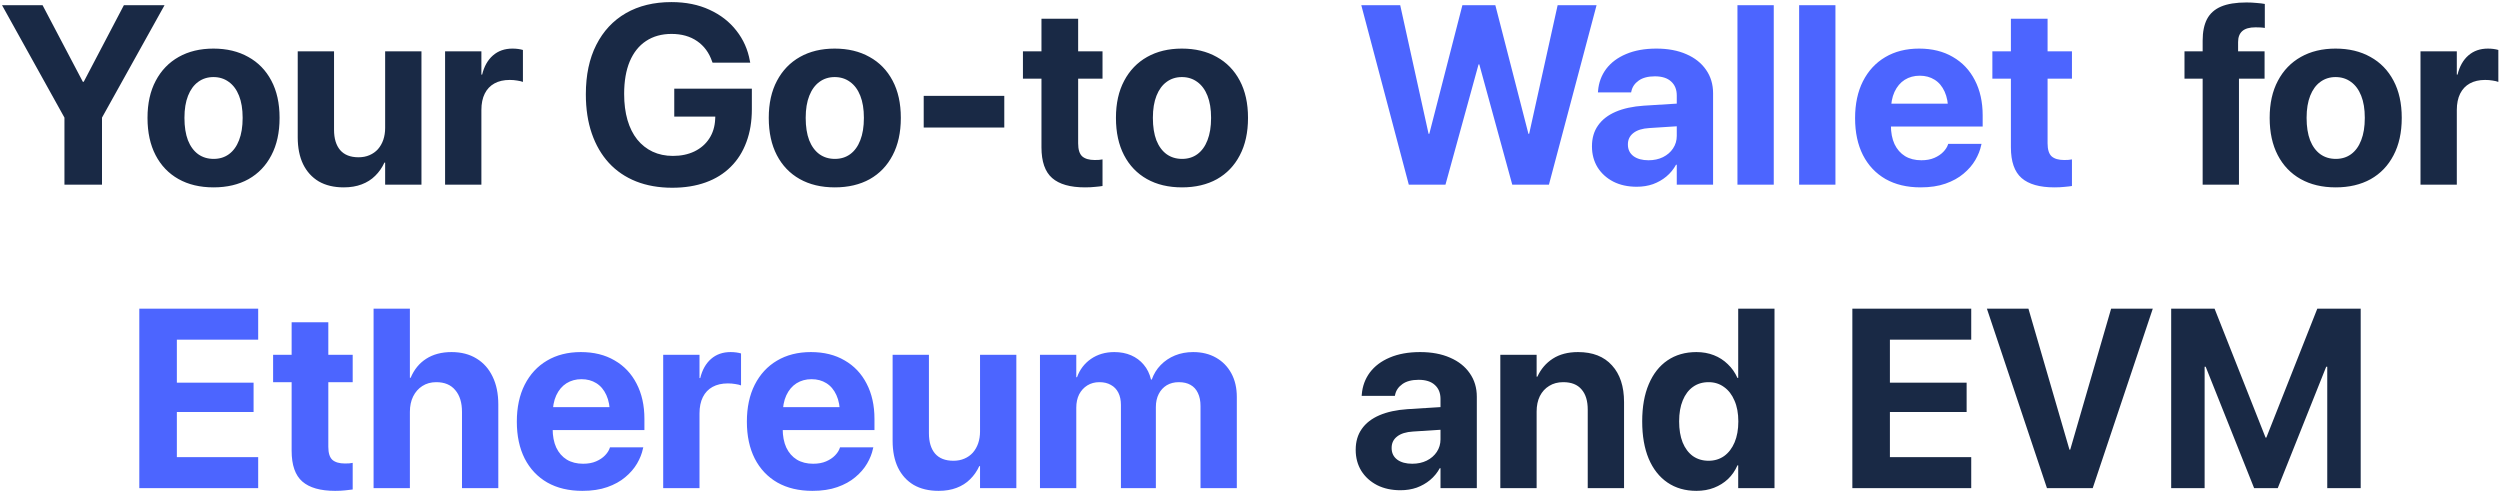
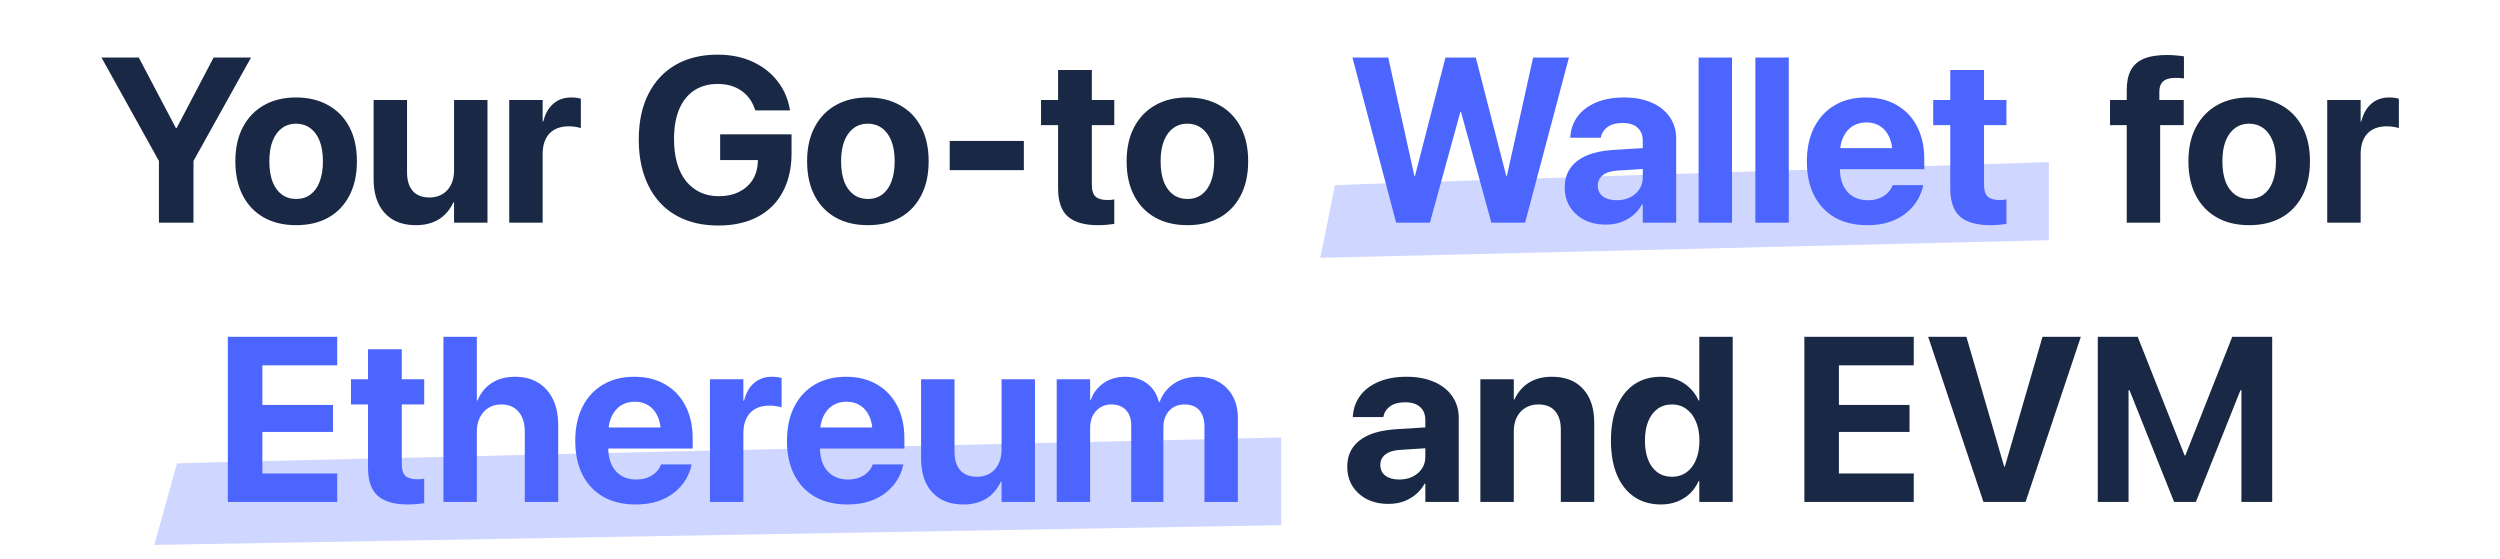
- <svg xmlns="http://www.w3.org/2000/svg" width="1178" height="232" viewBox="0 0 1178 232" fill="none">
-   <path d="M30.367 87V55.418L0.953 2.449H20.055L39.039 38.543H39.449L58.375 2.449H77.535L48.062 55.418V87H30.367ZM100.621 88.289C94.254 88.289 88.746 86.981 84.098 84.363C79.449 81.746 75.856 77.996 73.316 73.113C70.777 68.231 69.508 62.391 69.508 55.594V55.477C69.508 48.719 70.797 42.918 73.375 38.074C75.953 33.191 79.566 29.441 84.215 26.824C88.863 24.207 94.312 22.898 100.562 22.898C106.852 22.898 112.32 24.207 116.969 26.824C121.656 29.402 125.289 33.133 127.867 38.016C130.445 42.859 131.734 48.68 131.734 55.477V55.594C131.734 62.43 130.445 68.289 127.867 73.172C125.328 78.055 121.734 81.805 117.086 84.422C112.438 87 106.949 88.289 100.621 88.289ZM100.68 74.871C103.453 74.871 105.855 74.129 107.887 72.644C109.957 71.121 111.539 68.934 112.633 66.082C113.766 63.191 114.332 59.695 114.332 55.594V55.477C114.332 51.414 113.766 47.957 112.633 45.105C111.5 42.254 109.898 40.086 107.828 38.602C105.758 37.078 103.336 36.316 100.562 36.316C97.828 36.316 95.426 37.078 93.356 38.602C91.324 40.086 89.742 42.254 88.609 45.105C87.477 47.957 86.91 51.414 86.91 55.477V55.594C86.91 59.695 87.457 63.191 88.551 66.082C89.684 68.934 91.285 71.121 93.356 72.644C95.426 74.129 97.867 74.871 100.68 74.871ZM161.969 88.289C157.359 88.289 153.434 87.352 150.191 85.477C146.988 83.562 144.527 80.848 142.809 77.332C141.129 73.816 140.289 69.617 140.289 64.734V24.188H157.398V61.16C157.398 65.262 158.355 68.445 160.27 70.711C162.223 72.977 165.113 74.109 168.941 74.109C170.855 74.109 172.574 73.777 174.098 73.113C175.66 72.449 176.988 71.512 178.082 70.301C179.176 69.051 180.016 67.586 180.602 65.906C181.188 64.188 181.48 62.312 181.48 60.281V24.188H198.59V87H181.48V76.629H181.129C180.035 79.012 178.59 81.082 176.793 82.84C175.035 84.598 172.906 85.945 170.406 86.883C167.945 87.82 165.133 88.289 161.969 88.289ZM209.723 87V24.188H226.832V35.145H227.184C228.121 31.277 229.82 28.27 232.281 26.121C234.742 23.973 237.809 22.898 241.48 22.898C242.418 22.898 243.316 22.957 244.176 23.074C245.035 23.191 245.777 23.348 246.402 23.543V38.602C245.699 38.328 244.801 38.113 243.707 37.957C242.613 37.762 241.441 37.664 240.191 37.664C237.379 37.664 234.977 38.211 232.984 39.305C230.992 40.398 229.469 42 228.414 44.109C227.359 46.219 226.832 48.797 226.832 51.844V87H209.723ZM316.773 88.465C310.445 88.465 304.762 87.469 299.723 85.477C294.723 83.484 290.465 80.594 286.949 76.805C283.434 72.977 280.738 68.348 278.863 62.918C276.988 57.488 276.051 51.336 276.051 44.461V44.402C276.051 35.34 277.691 27.586 280.973 21.141C284.254 14.656 288.902 9.676 294.918 6.199C300.973 2.723 308.121 0.984 316.363 0.984C323.16 0.984 329.156 2.195 334.352 4.617C339.547 7 343.766 10.281 347.008 14.461C350.289 18.641 352.398 23.387 353.336 28.699L353.512 29.52H335.758L335.523 28.934C334.117 24.832 331.773 21.648 328.492 19.383C325.211 17.117 321.188 15.984 316.422 15.984C311.773 15.984 307.77 17.098 304.41 19.324C301.09 21.512 298.531 24.715 296.734 28.934C294.977 33.152 294.098 38.25 294.098 44.227V44.285C294.098 48.855 294.625 52.957 295.68 56.59C296.734 60.184 298.258 63.23 300.25 65.731C302.281 68.231 304.703 70.144 307.516 71.473C310.367 72.801 313.551 73.465 317.066 73.465C320.895 73.465 324.273 72.762 327.203 71.356C330.172 69.91 332.496 67.898 334.176 65.32C335.895 62.703 336.832 59.656 336.988 56.18L337.047 54.949H317.711V41.766H354.273V51.492C354.273 57.234 353.414 62.391 351.695 66.961C350.016 71.531 347.555 75.418 344.312 78.621C341.109 81.824 337.184 84.266 332.535 85.945C327.887 87.625 322.633 88.465 316.773 88.465ZM393.355 88.289C386.988 88.289 381.48 86.981 376.832 84.363C372.184 81.746 368.59 77.996 366.051 73.113C363.512 68.231 362.242 62.391 362.242 55.594V55.477C362.242 48.719 363.531 42.918 366.109 38.074C368.688 33.191 372.301 29.441 376.949 26.824C381.598 24.207 387.047 22.898 393.297 22.898C399.586 22.898 405.055 24.207 409.703 26.824C414.391 29.402 418.023 33.133 420.602 38.016C423.18 42.859 424.469 48.68 424.469 55.477V55.594C424.469 62.43 423.18 68.289 420.602 73.172C418.062 78.055 414.469 81.805 409.82 84.422C405.172 87 399.684 88.289 393.355 88.289ZM393.414 74.871C396.188 74.871 398.59 74.129 400.621 72.644C402.691 71.121 404.273 68.934 405.367 66.082C406.5 63.191 407.066 59.695 407.066 55.594V55.477C407.066 51.414 406.5 47.957 405.367 45.105C404.234 42.254 402.633 40.086 400.562 38.602C398.492 37.078 396.07 36.316 393.297 36.316C390.562 36.316 388.16 37.078 386.09 38.602C384.059 40.086 382.477 42.254 381.344 45.105C380.211 47.957 379.645 51.414 379.645 55.477V55.594C379.645 59.695 380.191 63.191 381.285 66.082C382.418 68.934 384.02 71.121 386.09 72.644C388.16 74.129 390.602 74.871 393.414 74.871ZM435.25 60.105V45.164H473.219V60.105H435.25ZM511.246 88.289C504.293 88.289 499.137 86.824 495.777 83.894C492.418 80.965 490.738 76.141 490.738 69.422V37.078H482.008V24.188H490.738V8.836H508.023V24.188H519.508V37.078H508.023V67.547C508.023 70.477 508.668 72.527 509.957 73.699C511.285 74.832 513.238 75.398 515.816 75.398C516.598 75.398 517.281 75.379 517.867 75.34C518.453 75.262 519 75.184 519.508 75.106V87.644C518.57 87.801 517.398 87.938 515.992 88.055C514.625 88.211 513.043 88.289 511.246 88.289ZM556.949 88.289C550.582 88.289 545.074 86.981 540.426 84.363C535.777 81.746 532.184 77.996 529.645 73.113C527.105 68.231 525.836 62.391 525.836 55.594V55.477C525.836 48.719 527.125 42.918 529.703 38.074C532.281 33.191 535.895 29.441 540.543 26.824C545.191 24.207 550.641 22.898 556.891 22.898C563.18 22.898 568.648 24.207 573.297 26.824C577.984 29.402 581.617 33.133 584.195 38.016C586.773 42.859 588.062 48.68 588.062 55.477V55.594C588.062 62.43 586.773 68.289 584.195 73.172C581.656 78.055 578.062 81.805 573.414 84.422C568.766 87 563.277 88.289 556.949 88.289ZM557.008 74.871C559.781 74.871 562.184 74.129 564.215 72.644C566.285 71.121 567.867 68.934 568.961 66.082C570.094 63.191 570.66 59.695 570.66 55.594V55.477C570.66 51.414 570.094 47.957 568.961 45.105C567.828 42.254 566.227 40.086 564.156 38.602C562.086 37.078 559.664 36.316 556.891 36.316C554.156 36.316 551.754 37.078 549.684 38.602C547.652 40.086 546.07 42.254 544.938 45.105C543.805 47.957 543.238 51.414 543.238 55.477V55.594C543.238 59.695 543.785 63.191 544.879 66.082C546.012 68.934 547.613 71.121 549.684 72.644C551.754 74.129 554.195 74.871 557.008 74.871ZM1037.89 87V37.078H1029.33V24.188H1037.89V19.148C1037.89 15.047 1038.57 11.668 1039.94 9.012C1041.34 6.355 1043.55 4.383 1046.56 3.094C1049.61 1.805 1053.61 1.16 1058.57 1.16C1060.13 1.16 1061.71 1.238 1063.32 1.395C1064.92 1.512 1066.21 1.668 1067.18 1.863V13.172C1066.6 13.055 1065.91 12.977 1065.13 12.938C1064.35 12.898 1063.57 12.879 1062.79 12.879C1059.98 12.879 1057.91 13.465 1056.58 14.637C1055.25 15.809 1054.59 17.527 1054.59 19.793V24.188H1067.07V37.078H1055V87H1037.89ZM1100.58 88.289C1094.21 88.289 1088.71 86.981 1084.06 84.363C1079.41 81.746 1075.82 77.996 1073.28 73.113C1070.74 68.231 1069.47 62.391 1069.47 55.594V55.477C1069.47 48.719 1070.76 42.918 1073.34 38.074C1075.91 33.191 1079.53 29.441 1084.18 26.824C1088.82 24.207 1094.27 22.898 1100.52 22.898C1106.81 22.898 1112.28 24.207 1116.93 26.824C1121.62 29.402 1125.25 33.133 1127.83 38.016C1130.41 42.859 1131.7 48.68 1131.7 55.477V55.594C1131.7 62.43 1130.41 68.289 1127.83 73.172C1125.29 78.055 1121.7 81.805 1117.05 84.422C1112.4 87 1106.91 88.289 1100.58 88.289ZM1100.64 74.871C1103.41 74.871 1105.82 74.129 1107.85 72.644C1109.92 71.121 1111.5 68.934 1112.59 66.082C1113.73 63.191 1114.29 59.695 1114.29 55.594V55.477C1114.29 51.414 1113.73 47.957 1112.59 45.105C1111.46 42.254 1109.86 40.086 1107.79 38.602C1105.72 37.078 1103.3 36.316 1100.52 36.316C1097.79 36.316 1095.39 37.078 1093.32 38.602C1091.29 40.086 1089.7 42.254 1088.57 45.105C1087.44 47.957 1086.87 51.414 1086.87 55.477V55.594C1086.87 59.695 1087.42 63.191 1088.51 66.082C1089.64 68.934 1091.25 71.121 1093.32 72.644C1095.39 74.129 1097.83 74.871 1100.64 74.871ZM1140.54 87V24.188H1157.65V35.145H1158C1158.94 31.277 1160.64 28.27 1163.1 26.121C1165.56 23.973 1168.63 22.898 1172.3 22.898C1173.24 22.898 1174.14 22.957 1175 23.074C1175.86 23.191 1176.6 23.348 1177.22 23.543V38.602C1176.52 38.328 1175.62 38.113 1174.53 37.957C1173.43 37.762 1172.26 37.664 1171.01 37.664C1168.2 37.664 1165.8 38.211 1163.8 39.305C1161.81 40.398 1160.29 42 1159.23 44.109C1158.18 46.219 1157.65 48.797 1157.65 51.844V87H1140.54ZM659.898 230.996C655.719 230.996 652.047 230.195 648.883 228.594C645.719 226.953 643.238 224.707 641.441 221.855C639.684 218.965 638.805 215.684 638.805 212.012V211.895C638.805 208.066 639.762 204.805 641.676 202.109C643.59 199.375 646.363 197.227 649.996 195.664C653.629 194.102 658.043 193.145 663.238 192.793L687.73 191.27V201.934L665.816 203.34C662.535 203.535 660.035 204.316 658.316 205.684C656.598 207.012 655.738 208.789 655.738 211.016V211.133C655.738 213.438 656.617 215.254 658.375 216.582C660.133 217.871 662.496 218.516 665.465 218.516C668.004 218.516 670.27 218.027 672.262 217.051C674.293 216.035 675.875 214.668 677.008 212.949C678.18 211.191 678.766 209.219 678.766 207.031V187.988C678.766 185.215 677.887 183.027 676.129 181.426C674.371 179.785 671.812 178.965 668.453 178.965C665.25 178.965 662.711 179.629 660.836 180.957C658.961 182.285 657.809 183.965 657.379 185.996L657.262 186.523H641.617L641.676 185.82C641.988 181.953 643.258 178.516 645.484 175.508C647.75 172.5 650.875 170.156 654.859 168.477C658.883 166.758 663.648 165.898 669.156 165.898C674.586 165.898 679.293 166.777 683.277 168.535C687.262 170.254 690.348 172.695 692.535 175.859C694.762 179.023 695.875 182.715 695.875 186.934V230H678.766V220.625H678.414C677.242 222.773 675.719 224.629 673.844 226.191C672.008 227.715 669.918 228.906 667.574 229.766C665.23 230.586 662.672 230.996 659.898 230.996ZM706.949 230V167.188H724.059V177.5H724.41C726.051 173.906 728.473 171.074 731.676 169.004C734.879 166.934 738.844 165.898 743.57 165.898C750.484 165.898 755.816 167.988 759.566 172.168C763.355 176.309 765.25 182.07 765.25 189.453V230H748.141V192.969C748.141 188.867 747.164 185.703 745.211 183.477C743.297 181.211 740.426 180.078 736.598 180.078C734.059 180.078 731.852 180.664 729.977 181.836C728.102 182.969 726.637 184.57 725.582 186.641C724.566 188.711 724.059 191.133 724.059 193.906V230H706.949ZM799.352 231.289C794.078 231.289 789.527 229.98 785.699 227.363C781.871 224.746 778.922 220.996 776.852 216.113C774.82 211.23 773.805 205.391 773.805 198.594V198.535C773.805 191.699 774.84 185.859 776.91 181.016C778.98 176.133 781.91 172.402 785.699 169.824C789.527 167.207 794.078 165.898 799.352 165.898C802.32 165.898 805.055 166.387 807.555 167.363C810.055 168.34 812.242 169.746 814.117 171.582C816.031 173.379 817.555 175.547 818.688 178.086H819.039V145.449H836.148V230H819.039V219.277H818.688C817.594 221.777 816.109 223.926 814.234 225.723C812.359 227.48 810.172 228.848 807.672 229.824C805.172 230.801 802.398 231.289 799.352 231.289ZM805.094 217.109C807.867 217.109 810.309 216.367 812.418 214.883C814.527 213.359 816.168 211.211 817.34 208.438C818.512 205.664 819.098 202.383 819.098 198.594V198.535C819.098 194.746 818.492 191.484 817.281 188.75C816.109 185.977 814.469 183.848 812.359 182.363C810.289 180.84 807.867 180.078 805.094 180.078C802.242 180.078 799.781 180.82 797.711 182.305C795.641 183.789 794.039 185.918 792.906 188.691C791.773 191.426 791.207 194.707 791.207 198.535V198.594C791.207 202.383 791.754 205.664 792.848 208.438C793.98 211.211 795.582 213.359 797.652 214.883C799.762 216.367 802.242 217.109 805.094 217.109ZM872.828 230V145.449H928.844V160.039H890.523V180.312H926.676V194.141H890.523V215.41H928.844V230H872.828ZM964.527 230L936.227 145.449H955.797L975.133 211.895H975.484L994.762 145.449H1014.39L986.09 230H964.527ZM1023.06 230V145.449H1043.51L1067.54 206.211H1067.89L1091.91 145.449H1112.36V230H1096.6V172.812H1088.39L1106.09 147.793L1073.28 230H1062.14L1029.33 147.793L1047.03 172.812H1038.82V230H1023.06Z" fill="#192945" />
-   <path d="M663.824 87L641.441 2.449H659.781L673.141 63.035H673.492L689.078 2.449H704.605L720.191 63.035H720.543L733.961 2.449H752.301L729.859 87H712.574L697.047 30.34H696.695L681.109 87H663.824ZM771.227 87.996C767.047 87.996 763.375 87.195 760.211 85.594C757.047 83.953 754.566 81.707 752.77 78.856C751.012 75.965 750.133 72.684 750.133 69.012V68.894C750.133 65.066 751.09 61.805 753.004 59.109C754.918 56.375 757.691 54.227 761.324 52.664C764.957 51.102 769.371 50.145 774.566 49.793L799.059 48.27V58.934L777.145 60.34C773.863 60.535 771.363 61.316 769.645 62.684C767.926 64.012 767.066 65.789 767.066 68.016V68.133C767.066 70.438 767.945 72.254 769.703 73.582C771.461 74.871 773.824 75.516 776.793 75.516C779.332 75.516 781.598 75.027 783.59 74.051C785.621 73.035 787.203 71.668 788.336 69.949C789.508 68.191 790.094 66.219 790.094 64.031V44.988C790.094 42.215 789.215 40.027 787.457 38.426C785.699 36.785 783.141 35.965 779.781 35.965C776.578 35.965 774.039 36.629 772.164 37.957C770.289 39.285 769.137 40.965 768.707 42.996L768.59 43.523H752.945L753.004 42.82C753.316 38.953 754.586 35.516 756.812 32.508C759.078 29.5 762.203 27.156 766.188 25.477C770.211 23.758 774.977 22.898 780.484 22.898C785.914 22.898 790.621 23.777 794.605 25.535C798.59 27.254 801.676 29.695 803.863 32.859C806.09 36.023 807.203 39.715 807.203 43.934V87H790.094V77.625H789.742C788.57 79.773 787.047 81.629 785.172 83.191C783.336 84.715 781.246 85.906 778.902 86.766C776.559 87.586 774 87.996 771.227 87.996ZM818.688 87V2.449H835.797V87H818.688ZM847.75 87V2.449H864.859V87H847.75ZM904.996 88.289C898.59 88.289 893.082 86.981 888.473 84.363C883.863 81.707 880.309 77.938 877.809 73.055C875.348 68.172 874.117 62.391 874.117 55.711V55.652C874.117 48.973 875.348 43.191 877.809 38.309C880.309 33.387 883.805 29.598 888.297 26.941C892.828 24.246 898.16 22.898 904.293 22.898C910.426 22.898 915.719 24.207 920.172 26.824C924.664 29.402 928.121 33.055 930.543 37.781C933.004 42.508 934.234 48.035 934.234 54.363V59.637H882.496V48.855H926.148L918.004 58.934V52.371C918.004 48.699 917.438 45.633 916.305 43.172C915.172 40.672 913.59 38.797 911.559 37.547C909.566 36.297 907.242 35.672 904.586 35.672C901.93 35.672 899.566 36.316 897.496 37.605C895.465 38.895 893.863 40.789 892.691 43.289C891.559 45.75 890.992 48.777 890.992 52.371V58.992C890.992 62.469 891.559 65.438 892.691 67.898C893.863 70.359 895.523 72.254 897.672 73.582C899.82 74.871 902.379 75.516 905.348 75.516C907.691 75.516 909.723 75.144 911.441 74.402C913.16 73.66 914.566 72.723 915.66 71.59C916.754 70.457 917.496 69.305 917.887 68.133L918.004 67.781H933.707L933.531 68.426C933.062 70.731 932.145 73.055 930.777 75.398C929.41 77.742 927.555 79.891 925.211 81.844C922.906 83.797 920.074 85.359 916.715 86.531C913.395 87.703 909.488 88.289 904.996 88.289ZM968.043 88.289C961.09 88.289 955.934 86.824 952.574 83.894C949.215 80.965 947.535 76.141 947.535 69.422V37.078H938.805V24.188H947.535V8.836H964.82V24.188H976.305V37.078H964.82V67.547C964.82 70.477 965.465 72.527 966.754 73.699C968.082 74.832 970.035 75.398 972.613 75.398C973.395 75.398 974.078 75.379 974.664 75.34C975.25 75.262 975.797 75.184 976.305 75.106V87.644C975.367 87.801 974.195 87.938 972.789 88.055C971.422 88.211 969.84 88.289 968.043 88.289ZM65.641 230V145.449H121.656V160.039H83.336V180.312H119.488V194.141H83.336V215.41H121.656V230H65.641ZM157.926 231.289C150.973 231.289 145.816 229.824 142.457 226.895C139.098 223.965 137.418 219.141 137.418 212.422V180.078H128.688V167.188H137.418V151.836H154.703V167.188H166.188V180.078H154.703V210.547C154.703 213.477 155.348 215.527 156.637 216.699C157.965 217.832 159.918 218.398 162.496 218.398C163.277 218.398 163.961 218.379 164.547 218.34C165.133 218.262 165.68 218.184 166.188 218.105V230.645C165.25 230.801 164.078 230.938 162.672 231.055C161.305 231.211 159.723 231.289 157.926 231.289ZM176.031 230V145.449H193.141V178.027H193.492C195.133 174.121 197.574 171.133 200.816 169.062C204.098 166.953 208.082 165.898 212.77 165.898C217.34 165.898 221.266 166.914 224.547 168.945C227.828 170.938 230.348 173.77 232.105 177.441C233.902 181.113 234.801 185.488 234.801 190.566V230H217.691V194.082C217.691 189.707 216.637 186.289 214.527 183.828C212.457 181.328 209.469 180.078 205.562 180.078C203.062 180.078 200.875 180.684 199 181.895C197.164 183.066 195.719 184.707 194.664 186.816C193.648 188.887 193.141 191.289 193.141 194.023V230H176.031ZM274.41 231.289C268.004 231.289 262.496 229.98 257.887 227.363C253.277 224.707 249.723 220.938 247.223 216.055C244.762 211.172 243.531 205.391 243.531 198.711V198.652C243.531 191.973 244.762 186.191 247.223 181.309C249.723 176.387 253.219 172.598 257.711 169.941C262.242 167.246 267.574 165.898 273.707 165.898C279.84 165.898 285.133 167.207 289.586 169.824C294.078 172.402 297.535 176.055 299.957 180.781C302.418 185.508 303.648 191.035 303.648 197.363V202.637H251.91V191.855H295.562L287.418 201.934V195.371C287.418 191.699 286.852 188.633 285.719 186.172C284.586 183.672 283.004 181.797 280.973 180.547C278.98 179.297 276.656 178.672 274 178.672C271.344 178.672 268.98 179.316 266.91 180.605C264.879 181.895 263.277 183.789 262.105 186.289C260.973 188.75 260.406 191.777 260.406 195.371V201.992C260.406 205.469 260.973 208.438 262.105 210.898C263.277 213.359 264.938 215.254 267.086 216.582C269.234 217.871 271.793 218.516 274.762 218.516C277.105 218.516 279.137 218.145 280.855 217.402C282.574 216.66 283.98 215.723 285.074 214.59C286.168 213.457 286.91 212.305 287.301 211.133L287.418 210.781H303.121L302.945 211.426C302.477 213.73 301.559 216.055 300.191 218.398C298.824 220.742 296.969 222.891 294.625 224.844C292.32 226.797 289.488 228.359 286.129 229.531C282.809 230.703 278.902 231.289 274.41 231.289ZM312.496 230V167.188H329.605V178.145H329.957C330.895 174.277 332.594 171.27 335.055 169.121C337.516 166.973 340.582 165.898 344.254 165.898C345.191 165.898 346.09 165.957 346.949 166.074C347.809 166.191 348.551 166.348 349.176 166.543V181.602C348.473 181.328 347.574 181.113 346.48 180.957C345.387 180.762 344.215 180.664 342.965 180.664C340.152 180.664 337.75 181.211 335.758 182.305C333.766 183.398 332.242 185 331.188 187.109C330.133 189.219 329.605 191.797 329.605 194.844V230H312.496ZM382.809 231.289C376.402 231.289 370.895 229.98 366.285 227.363C361.676 224.707 358.121 220.938 355.621 216.055C353.16 211.172 351.93 205.391 351.93 198.711V198.652C351.93 191.973 353.16 186.191 355.621 181.309C358.121 176.387 361.617 172.598 366.109 169.941C370.641 167.246 375.973 165.898 382.105 165.898C388.238 165.898 393.531 167.207 397.984 169.824C402.477 172.402 405.934 176.055 408.355 180.781C410.816 185.508 412.047 191.035 412.047 197.363V202.637H360.309V191.855H403.961L395.816 201.934V195.371C395.816 191.699 395.25 188.633 394.117 186.172C392.984 183.672 391.402 181.797 389.371 180.547C387.379 179.297 385.055 178.672 382.398 178.672C379.742 178.672 377.379 179.316 375.309 180.605C373.277 181.895 371.676 183.789 370.504 186.289C369.371 188.75 368.805 191.777 368.805 195.371V201.992C368.805 205.469 369.371 208.438 370.504 210.898C371.676 213.359 373.336 215.254 375.484 216.582C377.633 217.871 380.191 218.516 383.16 218.516C385.504 218.516 387.535 218.145 389.254 217.402C390.973 216.66 392.379 215.723 393.473 214.59C394.566 213.457 395.309 212.305 395.699 211.133L395.816 210.781H411.52L411.344 211.426C410.875 213.73 409.957 216.055 408.59 218.398C407.223 220.742 405.367 222.891 403.023 224.844C400.719 226.797 397.887 228.359 394.527 229.531C391.207 230.703 387.301 231.289 382.809 231.289ZM442.281 231.289C437.672 231.289 433.746 230.352 430.504 228.477C427.301 226.562 424.84 223.848 423.121 220.332C421.441 216.816 420.602 212.617 420.602 207.734V167.188H437.711V204.16C437.711 208.262 438.668 211.445 440.582 213.711C442.535 215.977 445.426 217.109 449.254 217.109C451.168 217.109 452.887 216.777 454.41 216.113C455.973 215.449 457.301 214.512 458.395 213.301C459.488 212.051 460.328 210.586 460.914 208.906C461.5 207.188 461.793 205.312 461.793 203.281V167.188H478.902V230H461.793V219.629H461.441C460.348 222.012 458.902 224.082 457.105 225.84C455.348 227.598 453.219 228.945 450.719 229.883C448.258 230.82 445.445 231.289 442.281 231.289ZM490.035 230V167.188H507.145V177.734H507.496C508.785 174.141 510.973 171.27 514.059 169.121C517.184 166.973 520.855 165.898 525.074 165.898C528.004 165.898 530.641 166.406 532.984 167.422C535.328 168.438 537.301 169.902 538.902 171.816C540.543 173.73 541.695 176.074 542.359 178.848H542.711C543.648 176.191 545.055 173.906 546.93 171.992C548.844 170.039 551.09 168.535 553.668 167.48C556.285 166.426 559.137 165.898 562.223 165.898C566.324 165.898 569.918 166.777 573.004 168.535C576.09 170.293 578.492 172.754 580.211 175.918C581.93 179.082 582.789 182.793 582.789 187.051V230H565.68V191.328C565.68 188.906 565.27 186.855 564.449 185.176C563.668 183.496 562.516 182.227 560.992 181.367C559.508 180.508 557.652 180.078 555.426 180.078C553.277 180.078 551.383 180.566 549.742 181.543C548.141 182.52 546.891 183.887 545.992 185.645C545.094 187.402 544.645 189.453 544.645 191.797V230H528.18V190.801C528.18 188.535 527.77 186.602 526.949 185C526.129 183.398 524.957 182.188 523.434 181.367C521.949 180.508 520.152 180.078 518.043 180.078C515.895 180.078 514 180.586 512.359 181.602C510.719 182.617 509.43 184.023 508.492 185.82C507.594 187.617 507.145 189.707 507.145 192.09V230H490.035Z" fill="#4C65FF" />
+ <svg xmlns="http://www.w3.org/2000/svg" width="1280" height="286" viewBox="0 0 1280 286" fill="none">
+   <path d="M656 224C470.444 228.215 97.588 236.77 90.617 237.276L79 279L656 268.885V224Z" fill="#CFD6FF" />
+   <path d="M1049 83C929.048 86.755 688.016 94.377 683.51 94.828L676 132L1049 122.989V83Z" fill="#CFD6FF" />
+   <path d="M81.367 114V82.418L51.953 29.449H71.055L90.039 65.543H90.449L109.375 29.449H128.535L99.062 82.418V114H81.367ZM151.621 115.289C145.254 115.289 139.746 113.98 135.098 111.363C130.449 108.746 126.855 104.996 124.316 100.113C121.777 95.231 120.508 89.391 120.508 82.594V82.477C120.508 75.719 121.797 69.918 124.375 65.074C126.953 60.191 130.566 56.441 135.215 53.824C139.863 51.207 145.312 49.898 151.562 49.898C157.852 49.898 163.32 51.207 167.969 53.824C172.656 56.402 176.289 60.133 178.867 65.016C181.445 69.859 182.734 75.68 182.734 82.477V82.594C182.734 89.43 181.445 95.289 178.867 100.172C176.328 105.055 172.734 108.805 168.086 111.422C163.438 114 157.949 115.289 151.621 115.289ZM151.68 101.871C154.453 101.871 156.855 101.129 158.887 99.644C160.957 98.121 162.539 95.934 163.633 93.082C164.766 90.191 165.332 86.695 165.332 82.594V82.477C165.332 78.414 164.766 74.957 163.633 72.106C162.5 69.254 160.898 67.086 158.828 65.602C156.758 64.078 154.336 63.316 151.562 63.316C148.828 63.316 146.426 64.078 144.355 65.602C142.324 67.086 140.742 69.254 139.609 72.106C138.477 74.957 137.91 78.414 137.91 82.477V82.594C137.91 86.695 138.457 90.191 139.551 93.082C140.684 95.934 142.285 98.121 144.355 99.644C146.426 101.129 148.867 101.871 151.68 101.871ZM212.969 115.289C208.359 115.289 204.434 114.352 201.191 112.477C197.988 110.562 195.527 107.848 193.809 104.332C192.129 100.816 191.289 96.617 191.289 91.734V51.188H208.398V88.16C208.398 92.262 209.355 95.445 211.27 97.711C213.223 99.977 216.113 101.109 219.941 101.109C221.855 101.109 223.574 100.777 225.098 100.113C226.66 99.449 227.988 98.512 229.082 97.301C230.176 96.051 231.016 94.586 231.602 92.906C232.188 91.188 232.48 89.312 232.48 87.281V51.188H249.59V114H232.48V103.629H232.129C231.035 106.012 229.59 108.082 227.793 109.84C226.035 111.598 223.906 112.945 221.406 113.883C218.945 114.82 216.133 115.289 212.969 115.289ZM260.723 114V51.188H277.832V62.145H278.184C279.121 58.277 280.82 55.27 283.281 53.121C285.742 50.973 288.809 49.898 292.48 49.898C293.418 49.898 294.316 49.957 295.176 50.074C296.035 50.191 296.777 50.348 297.402 50.543V65.602C296.699 65.328 295.801 65.113 294.707 64.957C293.613 64.762 292.441 64.664 291.191 64.664C288.379 64.664 285.977 65.211 283.984 66.305C281.992 67.398 280.469 69 279.414 71.109C278.359 73.219 277.832 75.797 277.832 78.844V114H260.723ZM367.773 115.465C361.445 115.465 355.762 114.469 350.723 112.477C345.723 110.484 341.465 107.594 337.949 103.805C334.434 99.977 331.738 95.348 329.863 89.918C327.988 84.488 327.051 78.336 327.051 71.461V71.402C327.051 62.34 328.691 54.586 331.973 48.141C335.254 41.656 339.902 36.676 345.918 33.199C351.973 29.723 359.121 27.984 367.363 27.984C374.16 27.984 380.156 29.195 385.352 31.617C390.547 34 394.766 37.281 398.008 41.461C401.289 45.641 403.398 50.387 404.336 55.699L404.512 56.52H386.758L386.523 55.934C385.117 51.832 382.773 48.648 379.492 46.383C376.211 44.117 372.188 42.984 367.422 42.984C362.773 42.984 358.77 44.098 355.41 46.324C352.09 48.512 349.531 51.715 347.734 55.934C345.977 60.152 345.098 65.25 345.098 71.227V71.285C345.098 75.856 345.625 79.957 346.68 83.59C347.734 87.184 349.258 90.231 351.25 92.731C353.281 95.231 355.703 97.144 358.516 98.473C361.367 99.801 364.551 100.465 368.066 100.465C371.895 100.465 375.273 99.762 378.203 98.356C381.172 96.91 383.496 94.898 385.176 92.32C386.895 89.703 387.832 86.656 387.988 83.18L388.047 81.949H368.711V68.766H405.273V78.492C405.273 84.234 404.414 89.391 402.695 93.961C401.016 98.531 398.555 102.418 395.312 105.621C392.109 108.824 388.184 111.266 383.535 112.945C378.887 114.625 373.633 115.465 367.773 115.465ZM444.355 115.289C437.988 115.289 432.48 113.98 427.832 111.363C423.184 108.746 419.59 104.996 417.051 100.113C414.512 95.231 413.242 89.391 413.242 82.594V82.477C413.242 75.719 414.531 69.918 417.109 65.074C419.688 60.191 423.301 56.441 427.949 53.824C432.598 51.207 438.047 49.898 444.297 49.898C450.586 49.898 456.055 51.207 460.703 53.824C465.391 56.402 469.023 60.133 471.602 65.016C474.18 69.859 475.469 75.68 475.469 82.477V82.594C475.469 89.43 474.18 95.289 471.602 100.172C469.062 105.055 465.469 108.805 460.82 111.422C456.172 114 450.684 115.289 444.355 115.289ZM444.414 101.871C447.188 101.871 449.59 101.129 451.621 99.644C453.691 98.121 455.273 95.934 456.367 93.082C457.5 90.191 458.066 86.695 458.066 82.594V82.477C458.066 78.414 457.5 74.957 456.367 72.106C455.234 69.254 453.633 67.086 451.562 65.602C449.492 64.078 447.07 63.316 444.297 63.316C441.562 63.316 439.16 64.078 437.09 65.602C435.059 67.086 433.477 69.254 432.344 72.106C431.211 74.957 430.645 78.414 430.645 82.477V82.594C430.645 86.695 431.191 90.191 432.285 93.082C433.418 95.934 435.02 98.121 437.09 99.644C439.16 101.129 441.602 101.871 444.414 101.871ZM486.25 87.106V72.164H524.219V87.106H486.25ZM562.246 115.289C555.293 115.289 550.137 113.824 546.777 110.895C543.418 107.965 541.738 103.141 541.738 96.422V64.078H533.008V51.188H541.738V35.836H559.023V51.188H570.508V64.078H559.023V94.547C559.023 97.477 559.668 99.527 560.957 100.699C562.285 101.832 564.238 102.398 566.816 102.398C567.598 102.398 568.281 102.379 568.867 102.34C569.453 102.262 570 102.184 570.508 102.105V114.645C569.57 114.801 568.398 114.938 566.992 115.055C565.625 115.211 564.043 115.289 562.246 115.289ZM607.949 115.289C601.582 115.289 596.074 113.98 591.426 111.363C586.777 108.746 583.184 104.996 580.645 100.113C578.105 95.231 576.836 89.391 576.836 82.594V82.477C576.836 75.719 578.125 69.918 580.703 65.074C583.281 60.191 586.895 56.441 591.543 53.824C596.191 51.207 601.641 49.898 607.891 49.898C614.18 49.898 619.648 51.207 624.297 53.824C628.984 56.402 632.617 60.133 635.195 65.016C637.773 69.859 639.062 75.68 639.062 82.477V82.594C639.062 89.43 637.773 95.289 635.195 100.172C632.656 105.055 629.062 108.805 624.414 111.422C619.766 114 614.277 115.289 607.949 115.289ZM608.008 101.871C610.781 101.871 613.184 101.129 615.215 99.644C617.285 98.121 618.867 95.934 619.961 93.082C621.094 90.191 621.66 86.695 621.66 82.594V82.477C621.66 78.414 621.094 74.957 619.961 72.106C618.828 69.254 617.227 67.086 615.156 65.602C613.086 64.078 610.664 63.316 607.891 63.316C605.156 63.316 602.754 64.078 600.684 65.602C598.652 67.086 597.07 69.254 595.938 72.106C594.805 74.957 594.238 78.414 594.238 82.477V82.594C594.238 86.695 594.785 90.191 595.879 93.082C597.012 95.934 598.613 98.121 600.684 99.644C602.754 101.129 605.195 101.871 608.008 101.871ZM1088.89 114V64.078H1080.33V51.188H1088.89V46.148C1088.89 42.047 1089.57 38.668 1090.94 36.012C1092.34 33.355 1094.55 31.383 1097.56 30.094C1100.61 28.805 1104.61 28.16 1109.57 28.16C1111.13 28.16 1112.71 28.238 1114.32 28.395C1115.92 28.512 1117.21 28.668 1118.18 28.863V40.172C1117.6 40.055 1116.91 39.977 1116.13 39.938C1115.35 39.898 1114.57 39.879 1113.79 39.879C1110.98 39.879 1108.91 40.465 1107.58 41.637C1106.25 42.809 1105.59 44.527 1105.59 46.793V51.188H1118.07V64.078H1106V114H1088.89ZM1151.58 115.289C1145.21 115.289 1139.71 113.98 1135.06 111.363C1130.41 108.746 1126.82 104.996 1124.28 100.113C1121.74 95.231 1120.47 89.391 1120.47 82.594V82.477C1120.47 75.719 1121.76 69.918 1124.34 65.074C1126.91 60.191 1130.53 56.441 1135.18 53.824C1139.82 51.207 1145.27 49.898 1151.52 49.898C1157.81 49.898 1163.28 51.207 1167.93 53.824C1172.62 56.402 1176.25 60.133 1178.83 65.016C1181.41 69.859 1182.7 75.68 1182.7 82.477V82.594C1182.7 89.43 1181.41 95.289 1178.83 100.172C1176.29 105.055 1172.7 108.805 1168.05 111.422C1163.4 114 1157.91 115.289 1151.58 115.289ZM1151.64 101.871C1154.41 101.871 1156.82 101.129 1158.85 99.644C1160.92 98.121 1162.5 95.934 1163.59 93.082C1164.73 90.191 1165.29 86.695 1165.29 82.594V82.477C1165.29 78.414 1164.73 74.957 1163.59 72.106C1162.46 69.254 1160.86 67.086 1158.79 65.602C1156.72 64.078 1154.3 63.316 1151.52 63.316C1148.79 63.316 1146.39 64.078 1144.32 65.602C1142.29 67.086 1140.7 69.254 1139.57 72.106C1138.44 74.957 1137.87 78.414 1137.87 82.477V82.594C1137.87 86.695 1138.42 90.191 1139.51 93.082C1140.64 95.934 1142.25 98.121 1144.32 99.644C1146.39 101.129 1148.83 101.871 1151.64 101.871ZM1191.54 114V51.188H1208.65V62.145H1209C1209.94 58.277 1211.64 55.27 1214.1 53.121C1216.56 50.973 1219.63 49.898 1223.3 49.898C1224.24 49.898 1225.14 49.957 1226 50.074C1226.86 50.191 1227.6 50.348 1228.22 50.543V65.602C1227.52 65.328 1226.62 65.113 1225.53 64.957C1224.43 64.762 1223.26 64.664 1222.01 64.664C1219.2 64.664 1216.8 65.211 1214.8 66.305C1212.81 67.398 1211.29 69 1210.23 71.109C1209.18 73.219 1208.65 75.797 1208.65 78.844V114H1191.54ZM710.898 257.996C706.719 257.996 703.047 257.195 699.883 255.594C696.719 253.953 694.238 251.707 692.441 248.855C690.684 245.965 689.805 242.684 689.805 239.012V238.895C689.805 235.066 690.762 231.805 692.676 229.109C694.59 226.375 697.363 224.227 700.996 222.664C704.629 221.102 709.043 220.145 714.238 219.793L738.73 218.27V228.934L716.816 230.34C713.535 230.535 711.035 231.316 709.316 232.684C707.598 234.012 706.738 235.789 706.738 238.016V238.133C706.738 240.438 707.617 242.254 709.375 243.582C711.133 244.871 713.496 245.516 716.465 245.516C719.004 245.516 721.27 245.027 723.262 244.051C725.293 243.035 726.875 241.668 728.008 239.949C729.18 238.191 729.766 236.219 729.766 234.031V214.988C729.766 212.215 728.887 210.027 727.129 208.426C725.371 206.785 722.812 205.965 719.453 205.965C716.25 205.965 713.711 206.629 711.836 207.957C709.961 209.285 708.809 210.965 708.379 212.996L708.262 213.523H692.617L692.676 212.82C692.988 208.953 694.258 205.516 696.484 202.508C698.75 199.5 701.875 197.156 705.859 195.477C709.883 193.758 714.648 192.898 720.156 192.898C725.586 192.898 730.293 193.777 734.277 195.535C738.262 197.254 741.348 199.695 743.535 202.859C745.762 206.023 746.875 209.715 746.875 213.934V257H729.766V247.625H729.414C728.242 249.773 726.719 251.629 724.844 253.191C723.008 254.715 720.918 255.906 718.574 256.766C716.23 257.586 713.672 257.996 710.898 257.996ZM757.949 257V194.188H775.059V204.5H775.41C777.051 200.906 779.473 198.074 782.676 196.004C785.879 193.934 789.844 192.898 794.57 192.898C801.484 192.898 806.816 194.988 810.566 199.168C814.355 203.309 816.25 209.07 816.25 216.453V257H799.141V219.969C799.141 215.867 798.164 212.703 796.211 210.477C794.297 208.211 791.426 207.078 787.598 207.078C785.059 207.078 782.852 207.664 780.977 208.836C779.102 209.969 777.637 211.57 776.582 213.641C775.566 215.711 775.059 218.133 775.059 220.906V257H757.949ZM850.352 258.289C845.078 258.289 840.527 256.98 836.699 254.363C832.871 251.746 829.922 247.996 827.852 243.113C825.82 238.23 824.805 232.391 824.805 225.594V225.535C824.805 218.699 825.84 212.859 827.91 208.016C829.98 203.133 832.91 199.402 836.699 196.824C840.527 194.207 845.078 192.898 850.352 192.898C853.32 192.898 856.055 193.387 858.555 194.363C861.055 195.34 863.242 196.746 865.117 198.582C867.031 200.379 868.555 202.547 869.688 205.086H870.039V172.449H887.148V257H870.039V246.277H869.688C868.594 248.777 867.109 250.926 865.234 252.723C863.359 254.48 861.172 255.848 858.672 256.824C856.172 257.801 853.398 258.289 850.352 258.289ZM856.094 244.109C858.867 244.109 861.309 243.367 863.418 241.883C865.527 240.359 867.168 238.211 868.34 235.438C869.512 232.664 870.098 229.383 870.098 225.594V225.535C870.098 221.746 869.492 218.484 868.281 215.75C867.109 212.977 865.469 210.848 863.359 209.363C861.289 207.84 858.867 207.078 856.094 207.078C853.242 207.078 850.781 207.82 848.711 209.305C846.641 210.789 845.039 212.918 843.906 215.691C842.773 218.426 842.207 221.707 842.207 225.535V225.594C842.207 229.383 842.754 232.664 843.848 235.438C844.98 238.211 846.582 240.359 848.652 241.883C850.762 243.367 853.242 244.109 856.094 244.109ZM923.828 257V172.449H979.844V187.039H941.523V207.312H977.676V221.141H941.523V242.41H979.844V257H923.828ZM1015.53 257L987.227 172.449H1006.8L1026.13 238.895H1026.48L1045.76 172.449H1065.39L1037.09 257H1015.53ZM1074.06 257V172.449H1094.51L1118.54 233.211H1118.89L1142.91 172.449H1163.36V257H1147.6V199.812H1139.39L1157.09 174.793L1124.28 257H1113.14L1080.33 174.793L1098.03 199.812H1089.82V257H1074.06Z" fill="#192945" />
+   <path d="M714.824 114L692.441 29.449H710.781L724.141 90.035H724.492L740.078 29.449H755.605L771.191 90.035H771.543L784.961 29.449H803.301L780.859 114H763.574L748.047 57.34H747.695L732.109 114H714.824ZM822.227 114.996C818.047 114.996 814.375 114.195 811.211 112.594C808.047 110.953 805.566 108.707 803.77 105.855C802.012 102.965 801.133 99.684 801.133 96.012V95.894C801.133 92.066 802.09 88.805 804.004 86.109C805.918 83.375 808.691 81.227 812.324 79.664C815.957 78.102 820.371 77.144 825.566 76.793L850.059 75.269V85.934L828.145 87.34C824.863 87.535 822.363 88.316 820.645 89.684C818.926 91.012 818.066 92.789 818.066 95.016V95.133C818.066 97.438 818.945 99.254 820.703 100.582C822.461 101.871 824.824 102.516 827.793 102.516C830.332 102.516 832.598 102.027 834.59 101.051C836.621 100.035 838.203 98.668 839.336 96.949C840.508 95.191 841.094 93.219 841.094 91.031V71.988C841.094 69.215 840.215 67.027 838.457 65.426C836.699 63.785 834.141 62.965 830.781 62.965C827.578 62.965 825.039 63.629 823.164 64.957C821.289 66.285 820.137 67.965 819.707 69.996L819.59 70.523H803.945L804.004 69.82C804.316 65.953 805.586 62.516 807.812 59.508C810.078 56.5 813.203 54.156 817.188 52.477C821.211 50.758 825.977 49.898 831.484 49.898C836.914 49.898 841.621 50.777 845.605 52.535C849.59 54.254 852.676 56.695 854.863 59.859C857.09 63.023 858.203 66.715 858.203 70.934V114H841.094V104.625H840.742C839.57 106.773 838.047 108.629 836.172 110.191C834.336 111.715 832.246 112.906 829.902 113.766C827.559 114.586 825 114.996 822.227 114.996ZM869.688 114V29.449H886.797V114H869.688ZM898.75 114V29.449H915.859V114H898.75ZM955.996 115.289C949.59 115.289 944.082 113.98 939.473 111.363C934.863 108.707 931.309 104.938 928.809 100.055C926.348 95.172 925.117 89.391 925.117 82.711V82.652C925.117 75.973 926.348 70.191 928.809 65.309C931.309 60.387 934.805 56.598 939.297 53.941C943.828 51.246 949.16 49.898 955.293 49.898C961.426 49.898 966.719 51.207 971.172 53.824C975.664 56.402 979.121 60.055 981.543 64.781C984.004 69.508 985.234 75.035 985.234 81.363V86.637H933.496V75.856H977.148L969.004 85.934V79.371C969.004 75.699 968.438 72.633 967.305 70.172C966.172 67.672 964.59 65.797 962.559 64.547C960.566 63.297 958.242 62.672 955.586 62.672C952.93 62.672 950.566 63.316 948.496 64.606C946.465 65.894 944.863 67.789 943.691 70.289C942.559 72.75 941.992 75.777 941.992 79.371V85.992C941.992 89.469 942.559 92.438 943.691 94.898C944.863 97.359 946.523 99.254 948.672 100.582C950.82 101.871 953.379 102.516 956.348 102.516C958.691 102.516 960.723 102.145 962.441 101.402C964.16 100.66 965.566 99.723 966.66 98.59C967.754 97.457 968.496 96.305 968.887 95.133L969.004 94.781H984.707L984.531 95.426C984.062 97.731 983.145 100.055 981.777 102.398C980.41 104.742 978.555 106.891 976.211 108.844C973.906 110.797 971.074 112.359 967.715 113.531C964.395 114.703 960.488 115.289 955.996 115.289ZM1019.04 115.289C1012.09 115.289 1006.93 113.824 1003.57 110.895C1000.21 107.965 998.535 103.141 998.535 96.422V64.078H989.805V51.188H998.535V35.836H1015.82V51.188H1027.3V64.078H1015.82V94.547C1015.82 97.477 1016.46 99.527 1017.75 100.699C1019.08 101.832 1021.04 102.398 1023.61 102.398C1024.39 102.398 1025.08 102.379 1025.66 102.34C1026.25 102.262 1026.8 102.184 1027.3 102.105V114.645C1026.37 114.801 1025.2 114.938 1023.79 115.055C1022.42 115.211 1020.84 115.289 1019.04 115.289ZM116.641 257V172.449H172.656V187.039H134.336V207.312H170.488V221.141H134.336V242.41H172.656V257H116.641ZM208.926 258.289C201.973 258.289 196.816 256.824 193.457 253.895C190.098 250.965 188.418 246.141 188.418 239.422V207.078H179.688V194.188H188.418V178.836H205.703V194.188H217.188V207.078H205.703V237.547C205.703 240.477 206.348 242.527 207.637 243.699C208.965 244.832 210.918 245.398 213.496 245.398C214.277 245.398 214.961 245.379 215.547 245.34C216.133 245.262 216.68 245.184 217.188 245.105V257.645C216.25 257.801 215.078 257.938 213.672 258.055C212.305 258.211 210.723 258.289 208.926 258.289ZM227.031 257V172.449H244.141V205.027H244.492C246.133 201.121 248.574 198.133 251.816 196.062C255.098 193.953 259.082 192.898 263.77 192.898C268.34 192.898 272.266 193.914 275.547 195.945C278.828 197.938 281.348 200.77 283.105 204.441C284.902 208.113 285.801 212.488 285.801 217.566V257H268.691V221.082C268.691 216.707 267.637 213.289 265.527 210.828C263.457 208.328 260.469 207.078 256.562 207.078C254.062 207.078 251.875 207.684 250 208.895C248.164 210.066 246.719 211.707 245.664 213.816C244.648 215.887 244.141 218.289 244.141 221.023V257H227.031ZM325.41 258.289C319.004 258.289 313.496 256.98 308.887 254.363C304.277 251.707 300.723 247.938 298.223 243.055C295.762 238.172 294.531 232.391 294.531 225.711V225.652C294.531 218.973 295.762 213.191 298.223 208.309C300.723 203.387 304.219 199.598 308.711 196.941C313.242 194.246 318.574 192.898 324.707 192.898C330.84 192.898 336.133 194.207 340.586 196.824C345.078 199.402 348.535 203.055 350.957 207.781C353.418 212.508 354.648 218.035 354.648 224.363V229.637H302.91V218.855H346.562L338.418 228.934V222.371C338.418 218.699 337.852 215.633 336.719 213.172C335.586 210.672 334.004 208.797 331.973 207.547C329.98 206.297 327.656 205.672 325 205.672C322.344 205.672 319.98 206.316 317.91 207.605C315.879 208.895 314.277 210.789 313.105 213.289C311.973 215.75 311.406 218.777 311.406 222.371V228.992C311.406 232.469 311.973 235.438 313.105 237.898C314.277 240.359 315.938 242.254 318.086 243.582C320.234 244.871 322.793 245.516 325.762 245.516C328.105 245.516 330.137 245.145 331.855 244.402C333.574 243.66 334.98 242.723 336.074 241.59C337.168 240.457 337.91 239.305 338.301 238.133L338.418 237.781H354.121L353.945 238.426C353.477 240.73 352.559 243.055 351.191 245.398C349.824 247.742 347.969 249.891 345.625 251.844C343.32 253.797 340.488 255.359 337.129 256.531C333.809 257.703 329.902 258.289 325.41 258.289ZM363.496 257V194.188H380.605V205.145H380.957C381.895 201.277 383.594 198.27 386.055 196.121C388.516 193.973 391.582 192.898 395.254 192.898C396.191 192.898 397.09 192.957 397.949 193.074C398.809 193.191 399.551 193.348 400.176 193.543V208.602C399.473 208.328 398.574 208.113 397.48 207.957C396.387 207.762 395.215 207.664 393.965 207.664C391.152 207.664 388.75 208.211 386.758 209.305C384.766 210.398 383.242 212 382.188 214.109C381.133 216.219 380.605 218.797 380.605 221.844V257H363.496ZM433.809 258.289C427.402 258.289 421.895 256.98 417.285 254.363C412.676 251.707 409.121 247.938 406.621 243.055C404.16 238.172 402.93 232.391 402.93 225.711V225.652C402.93 218.973 404.16 213.191 406.621 208.309C409.121 203.387 412.617 199.598 417.109 196.941C421.641 194.246 426.973 192.898 433.105 192.898C439.238 192.898 444.531 194.207 448.984 196.824C453.477 199.402 456.934 203.055 459.355 207.781C461.816 212.508 463.047 218.035 463.047 224.363V229.637H411.309V218.855H454.961L446.816 228.934V222.371C446.816 218.699 446.25 215.633 445.117 213.172C443.984 210.672 442.402 208.797 440.371 207.547C438.379 206.297 436.055 205.672 433.398 205.672C430.742 205.672 428.379 206.316 426.309 207.605C424.277 208.895 422.676 210.789 421.504 213.289C420.371 215.75 419.805 218.777 419.805 222.371V228.992C419.805 232.469 420.371 235.438 421.504 237.898C422.676 240.359 424.336 242.254 426.484 243.582C428.633 244.871 431.191 245.516 434.16 245.516C436.504 245.516 438.535 245.145 440.254 244.402C441.973 243.66 443.379 242.723 444.473 241.59C445.566 240.457 446.309 239.305 446.699 238.133L446.816 237.781H462.52L462.344 238.426C461.875 240.73 460.957 243.055 459.59 245.398C458.223 247.742 456.367 249.891 454.023 251.844C451.719 253.797 448.887 255.359 445.527 256.531C442.207 257.703 438.301 258.289 433.809 258.289ZM493.281 258.289C488.672 258.289 484.746 257.352 481.504 255.477C478.301 253.562 475.84 250.848 474.121 247.332C472.441 243.816 471.602 239.617 471.602 234.734V194.188H488.711V231.16C488.711 235.262 489.668 238.445 491.582 240.711C493.535 242.977 496.426 244.109 500.254 244.109C502.168 244.109 503.887 243.777 505.41 243.113C506.973 242.449 508.301 241.512 509.395 240.301C510.488 239.051 511.328 237.586 511.914 235.906C512.5 234.188 512.793 232.312 512.793 230.281V194.188H529.902V257H512.793V246.629H512.441C511.348 249.012 509.902 251.082 508.105 252.84C506.348 254.598 504.219 255.945 501.719 256.883C499.258 257.82 496.445 258.289 493.281 258.289ZM541.035 257V194.188H558.145V204.734H558.496C559.785 201.141 561.973 198.27 565.059 196.121C568.184 193.973 571.855 192.898 576.074 192.898C579.004 192.898 581.641 193.406 583.984 194.422C586.328 195.438 588.301 196.902 589.902 198.816C591.543 200.73 592.695 203.074 593.359 205.848H593.711C594.648 203.191 596.055 200.906 597.93 198.992C599.844 197.039 602.09 195.535 604.668 194.48C607.285 193.426 610.137 192.898 613.223 192.898C617.324 192.898 620.918 193.777 624.004 195.535C627.09 197.293 629.492 199.754 631.211 202.918C632.93 206.082 633.789 209.793 633.789 214.051V257H616.68V218.328C616.68 215.906 616.27 213.855 615.449 212.176C614.668 210.496 613.516 209.227 611.992 208.367C610.508 207.508 608.652 207.078 606.426 207.078C604.277 207.078 602.383 207.566 600.742 208.543C599.141 209.52 597.891 210.887 596.992 212.645C596.094 214.402 595.645 216.453 595.645 218.797V257H579.18V217.801C579.18 215.535 578.77 213.602 577.949 212C577.129 210.398 575.957 209.188 574.434 208.367C572.949 207.508 571.152 207.078 569.043 207.078C566.895 207.078 565 207.586 563.359 208.602C561.719 209.617 560.43 211.023 559.492 212.82C558.594 214.617 558.145 216.707 558.145 219.09V257H541.035Z" fill="#4C65FF" />
</svg>
